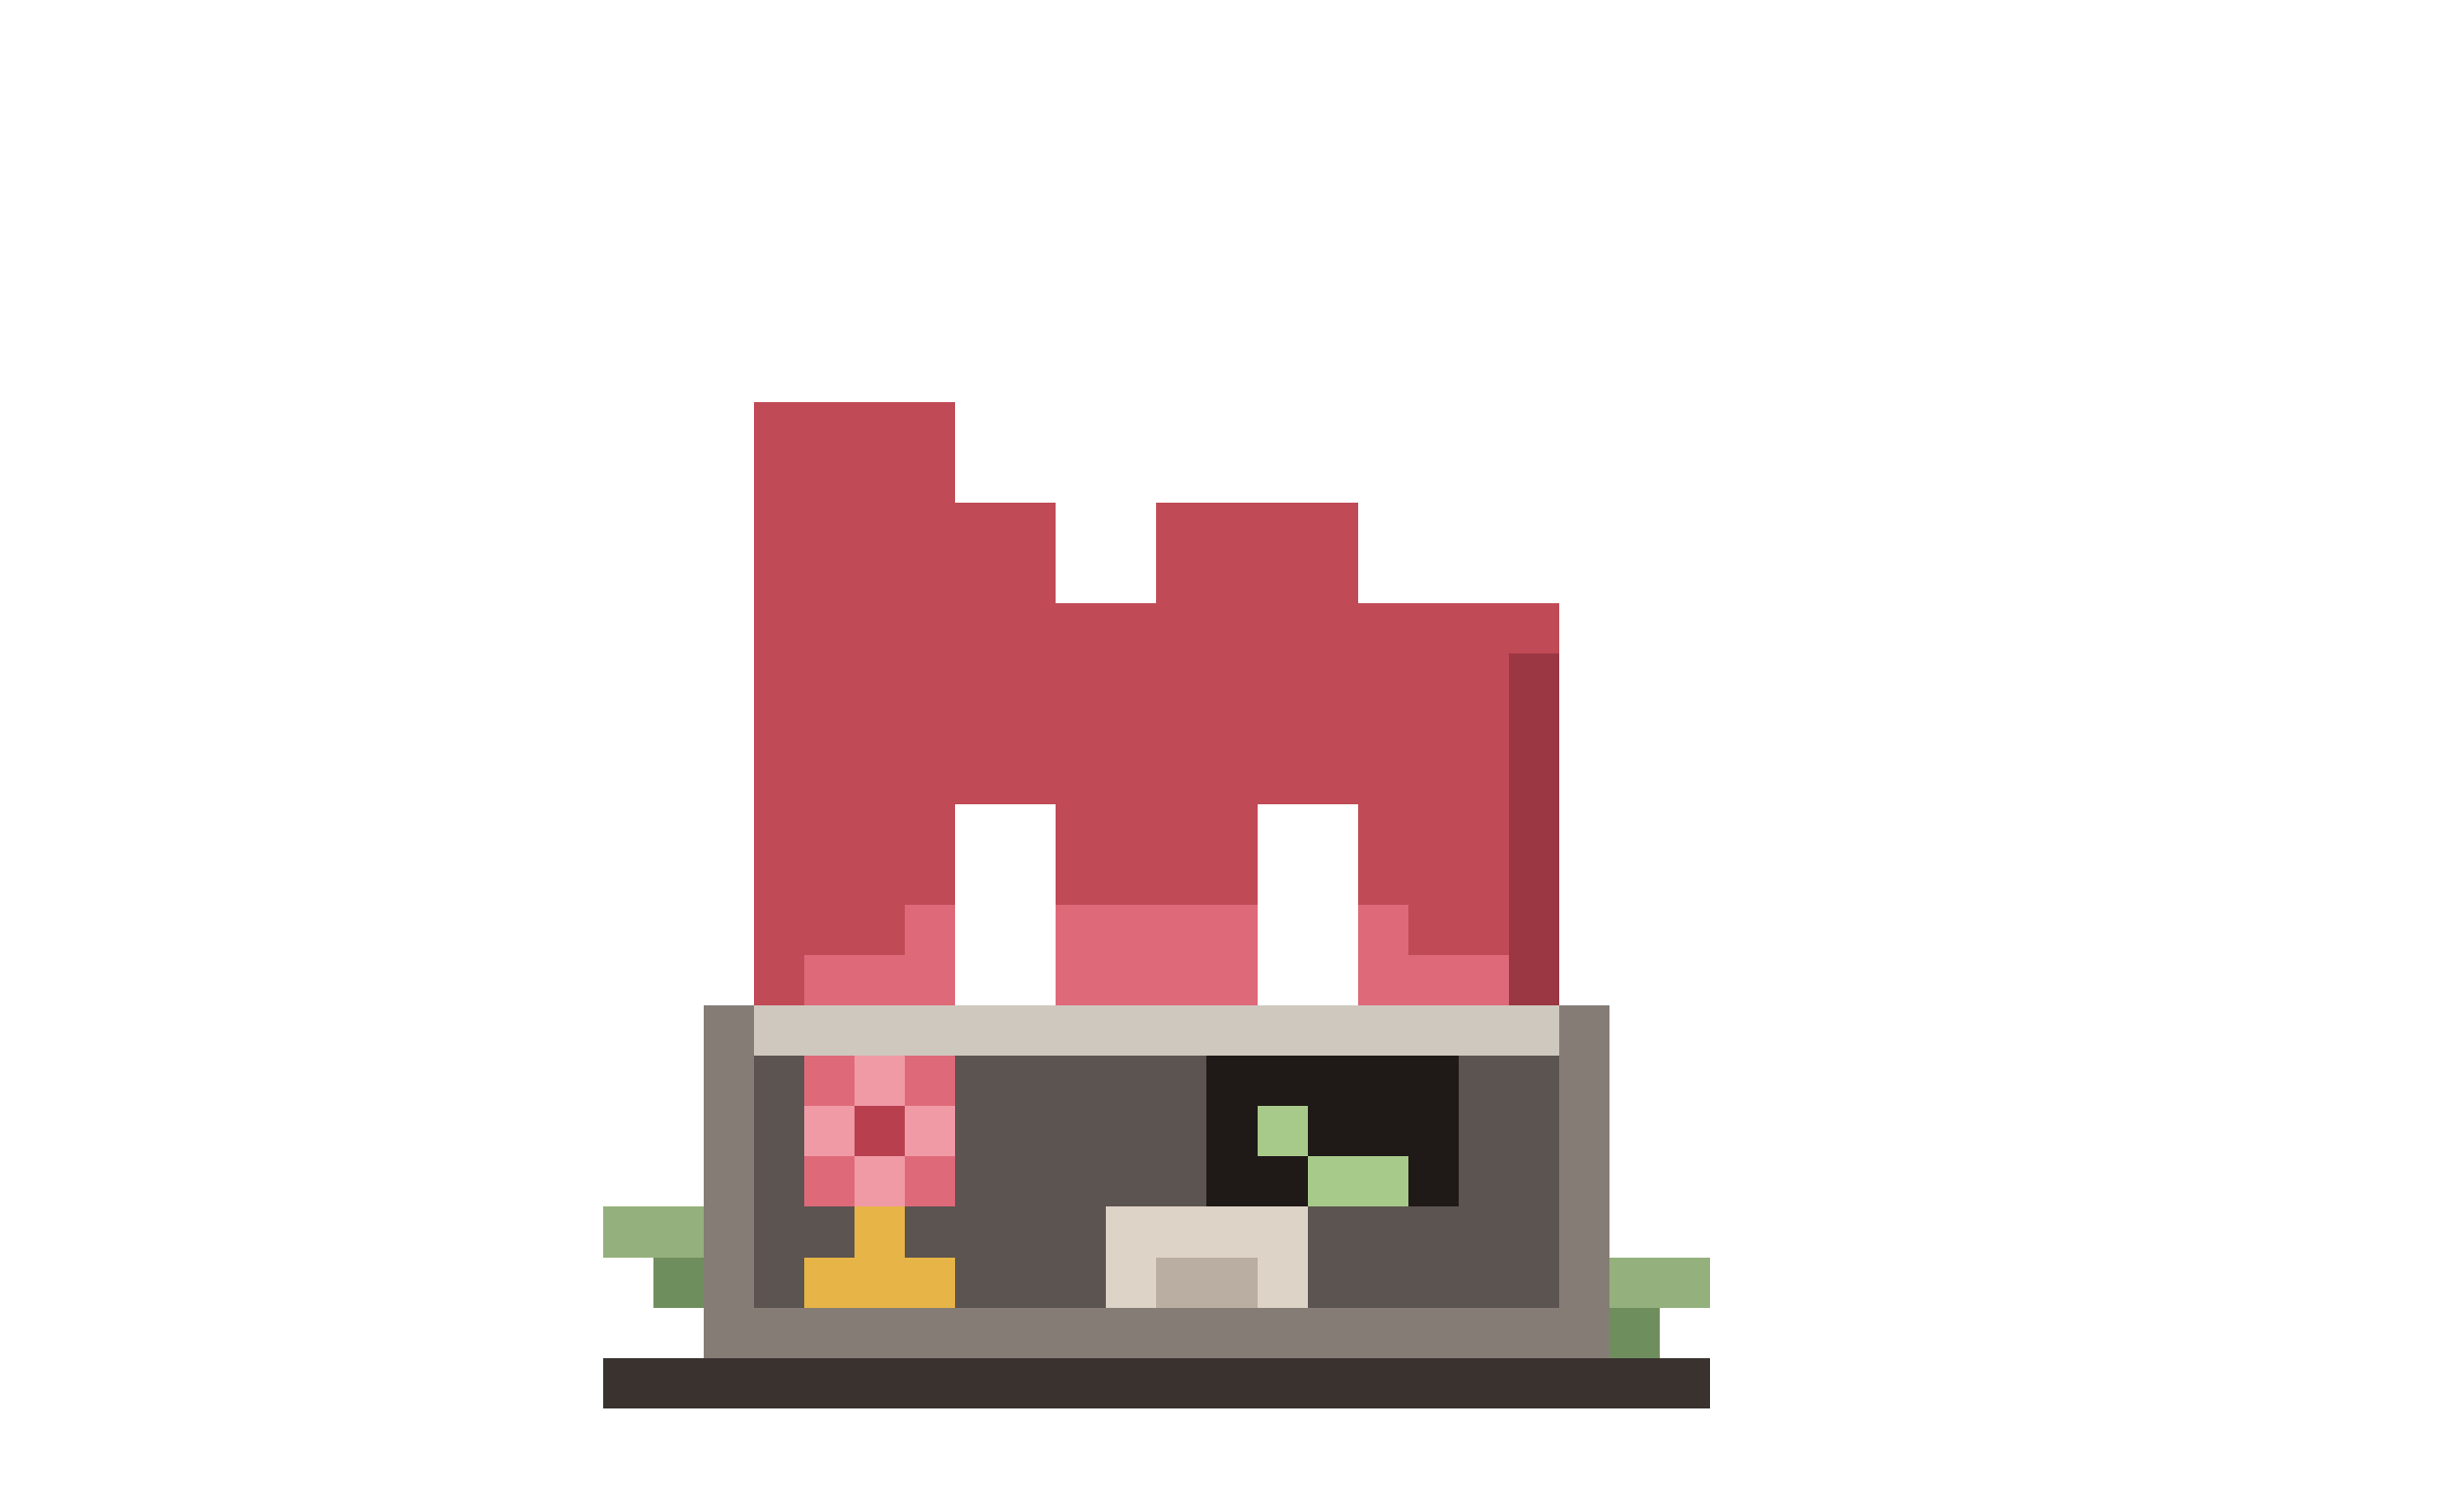
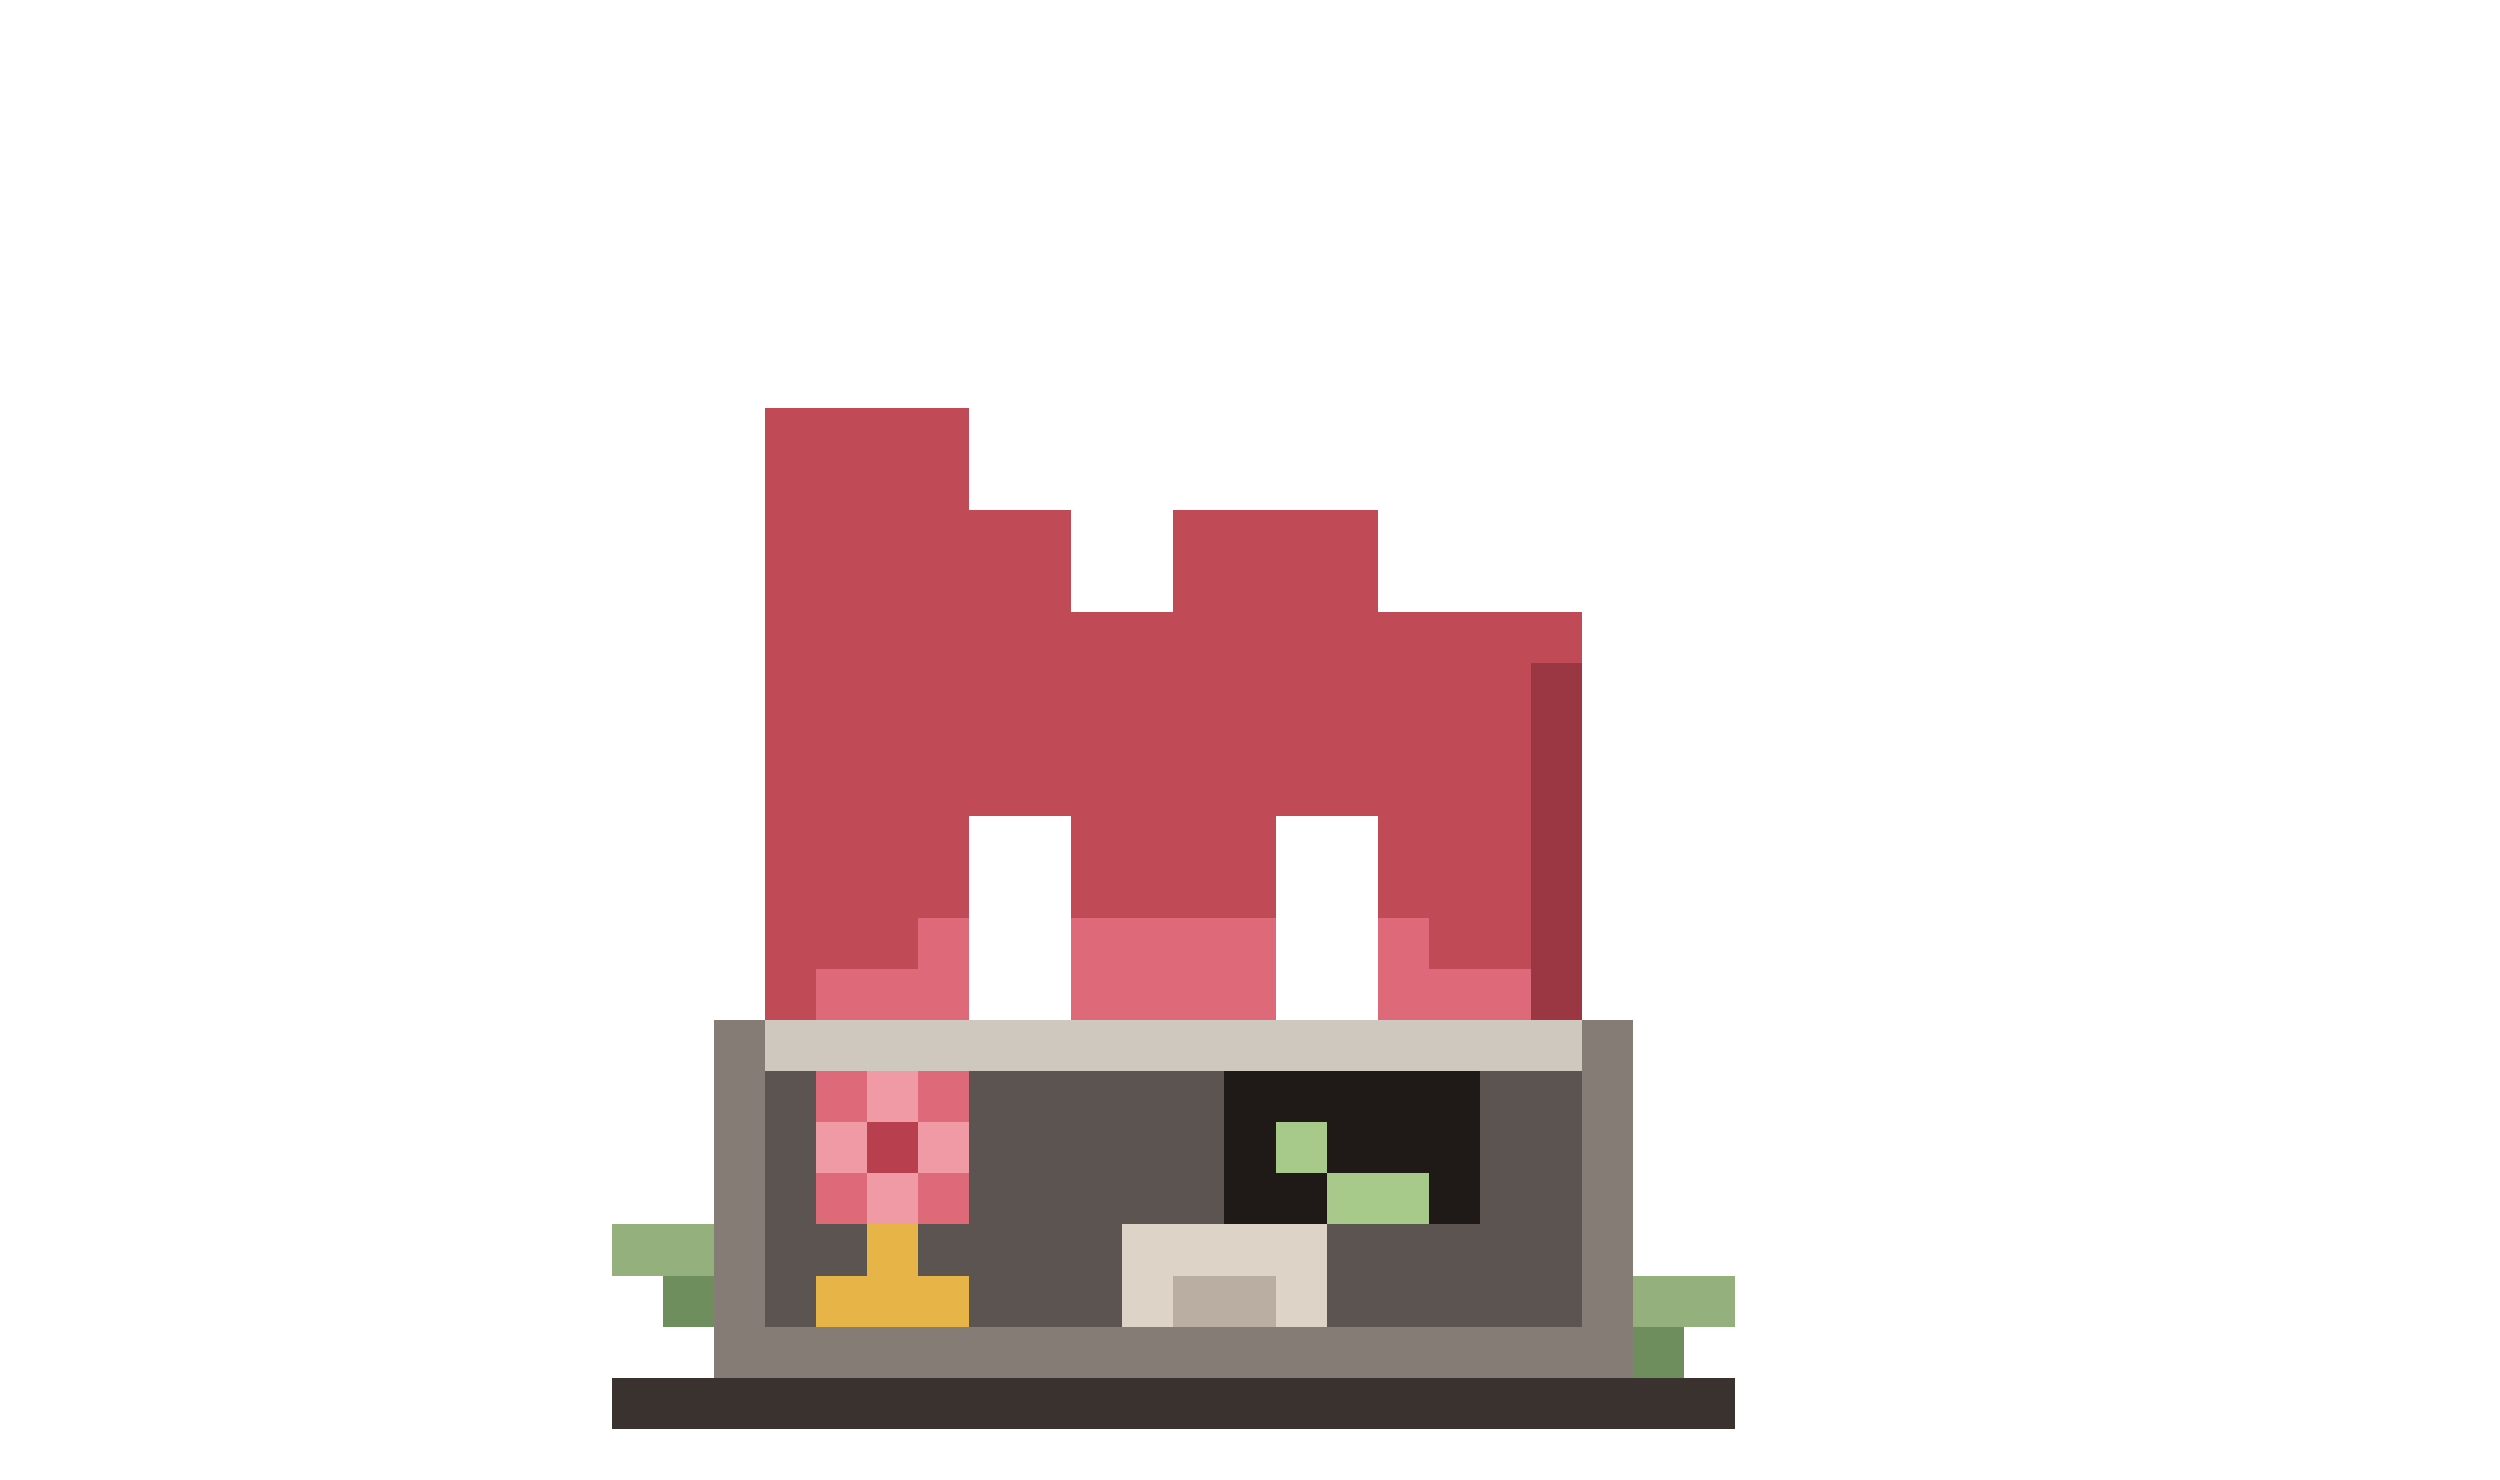
- <svg xmlns="http://www.w3.org/2000/svg" viewBox="0 0 49 30" width="294" height="180" shape-rendering="crispEdges" role="img">
+ <svg xmlns="http://www.w3.org/2000/svg" viewBox="0 0 49 29" width="294" height="174" shape-rendering="crispEdges" role="img">
  <rect x="15" y="8" width="4" height="1" fill="#C04A56" />
  <rect x="15" y="9" width="4" height="1" fill="#C04A56" />
  <rect x="15" y="10" width="6" height="1" fill="#C04A56" />
  <rect x="23" y="10" width="4" height="1" fill="#C04A56" />
  <rect x="15" y="11" width="6" height="1" fill="#C04A56" />
  <rect x="23" y="11" width="4" height="1" fill="#C04A56" />
  <rect x="15" y="12" width="16" height="1" fill="#C04A56" />
  <rect x="15" y="13" width="15" height="1" fill="#C04A56" />
  <rect x="30" y="13" width="1" height="1" fill="#9A3743" />
  <rect x="15" y="14" width="15" height="1" fill="#C04A56" />
  <rect x="30" y="14" width="1" height="1" fill="#9A3743" />
  <rect x="15" y="15" width="15" height="1" fill="#C04A56" />
  <rect x="30" y="15" width="1" height="1" fill="#9A3743" />
  <rect x="15" y="16" width="4" height="1" fill="#C04A56" />
  <rect x="21" y="16" width="4" height="1" fill="#C04A56" />
  <rect x="27" y="16" width="3" height="1" fill="#C04A56" />
  <rect x="30" y="16" width="1" height="1" fill="#9A3743" />
  <rect x="15" y="17" width="4" height="1" fill="#C04A56" />
  <rect x="21" y="17" width="4" height="1" fill="#C04A56" />
  <rect x="27" y="17" width="3" height="1" fill="#C04A56" />
  <rect x="30" y="17" width="1" height="1" fill="#9A3743" />
  <rect x="15" y="18" width="3" height="1" fill="#C04A56" />
  <rect x="18" y="18" width="1" height="1" fill="#DE6A79" />
  <rect x="21" y="18" width="4" height="1" fill="#DE6A79" />
  <rect x="27" y="18" width="1" height="1" fill="#DE6A79" />
  <rect x="28" y="18" width="2" height="1" fill="#C04A56" />
  <rect x="30" y="18" width="1" height="1" fill="#9A3743" />
  <rect x="15" y="19" width="1" height="1" fill="#C04A56" />
  <rect x="16" y="19" width="3" height="1" fill="#DE6A79" />
  <rect x="21" y="19" width="4" height="1" fill="#DE6A79" />
  <rect x="27" y="19" width="3" height="1" fill="#DE6A79" />
  <rect x="30" y="19" width="1" height="1" fill="#9A3743" />
  <rect x="14" y="20" width="1" height="1" fill="#857D75" />
  <rect x="15" y="20" width="16" height="1" fill="#CFC8BF" />
  <rect x="31" y="20" width="1" height="1" fill="#857D75" />
  <rect x="14" y="21" width="1" height="1" fill="#857D75" />
  <rect x="15" y="21" width="1" height="1" fill="#5B5450" />
  <rect x="16" y="21" width="1" height="1" fill="#DE6A79" />
  <rect x="17" y="21" width="1" height="1" fill="#F09AA6" />
  <rect x="18" y="21" width="1" height="1" fill="#DE6A79" />
  <rect x="19" y="21" width="5" height="1" fill="#5B5450" />
  <rect x="24" y="21" width="5" height="1" fill="#1F1918" />
  <rect x="29" y="21" width="2" height="1" fill="#5B5450" />
  <rect x="31" y="21" width="1" height="1" fill="#857D75" />
  <rect x="14" y="22" width="1" height="1" fill="#857D75" />
  <rect x="15" y="22" width="1" height="1" fill="#5B5450" />
  <rect x="16" y="22" width="1" height="1" fill="#F09AA6" />
  <rect x="17" y="22" width="1" height="1" fill="#B8404E" />
  <rect x="18" y="22" width="1" height="1" fill="#F09AA6" />
  <rect x="19" y="22" width="5" height="1" fill="#5B5450" />
  <rect x="24" y="22" width="1" height="1" fill="#1F1918" />
  <rect x="25" y="22" width="1" height="1" fill="#A7C98A" />
  <rect x="26" y="22" width="3" height="1" fill="#1F1918" />
  <rect x="29" y="22" width="2" height="1" fill="#5B5450" />
  <rect x="31" y="22" width="1" height="1" fill="#857D75" />
  <rect x="14" y="23" width="1" height="1" fill="#857D75" />
  <rect x="15" y="23" width="1" height="1" fill="#5B5450" />
  <rect x="16" y="23" width="1" height="1" fill="#DE6A79" />
  <rect x="17" y="23" width="1" height="1" fill="#F09AA6" />
  <rect x="18" y="23" width="1" height="1" fill="#DE6A79" />
  <rect x="19" y="23" width="5" height="1" fill="#5B5450" />
  <rect x="24" y="23" width="2" height="1" fill="#1F1918" />
  <rect x="26" y="23" width="2" height="1" fill="#A7C98A" />
  <rect x="28" y="23" width="1" height="1" fill="#1F1918" />
  <rect x="29" y="23" width="2" height="1" fill="#5B5450" />
  <rect x="31" y="23" width="1" height="1" fill="#857D75" />
  <rect x="12" y="24" width="2" height="1" fill="#94B07C" />
  <rect x="14" y="24" width="1" height="1" fill="#857D75" />
  <rect x="15" y="24" width="2" height="1" fill="#5B5450" />
  <rect x="17" y="24" width="1" height="1" fill="#E7B447" />
  <rect x="18" y="24" width="4" height="1" fill="#5B5450" />
  <rect x="22" y="24" width="4" height="1" fill="#DDD3C6" />
  <rect x="26" y="24" width="5" height="1" fill="#5B5450" />
  <rect x="31" y="24" width="1" height="1" fill="#857D75" />
  <rect x="13" y="25" width="1" height="1" fill="#6F8E5D" />
  <rect x="14" y="25" width="1" height="1" fill="#857D75" />
  <rect x="15" y="25" width="1" height="1" fill="#5B5450" />
  <rect x="16" y="25" width="3" height="1" fill="#E7B447" />
  <rect x="19" y="25" width="3" height="1" fill="#5B5450" />
  <rect x="22" y="25" width="1" height="1" fill="#DDD3C6" />
  <rect x="23" y="25" width="2" height="1" fill="#B9AEA1" />
  <rect x="25" y="25" width="1" height="1" fill="#DDD3C6" />
  <rect x="26" y="25" width="5" height="1" fill="#5B5450" />
  <rect x="31" y="25" width="1" height="1" fill="#857D75" />
  <rect x="32" y="25" width="2" height="1" fill="#94B07C" />
  <rect x="14" y="26" width="18" height="1" fill="#857D75" />
  <rect x="32" y="26" width="1" height="1" fill="#6F8E5D" />
  <rect x="12" y="27" width="22" height="1" fill="#39322F" />
</svg>
